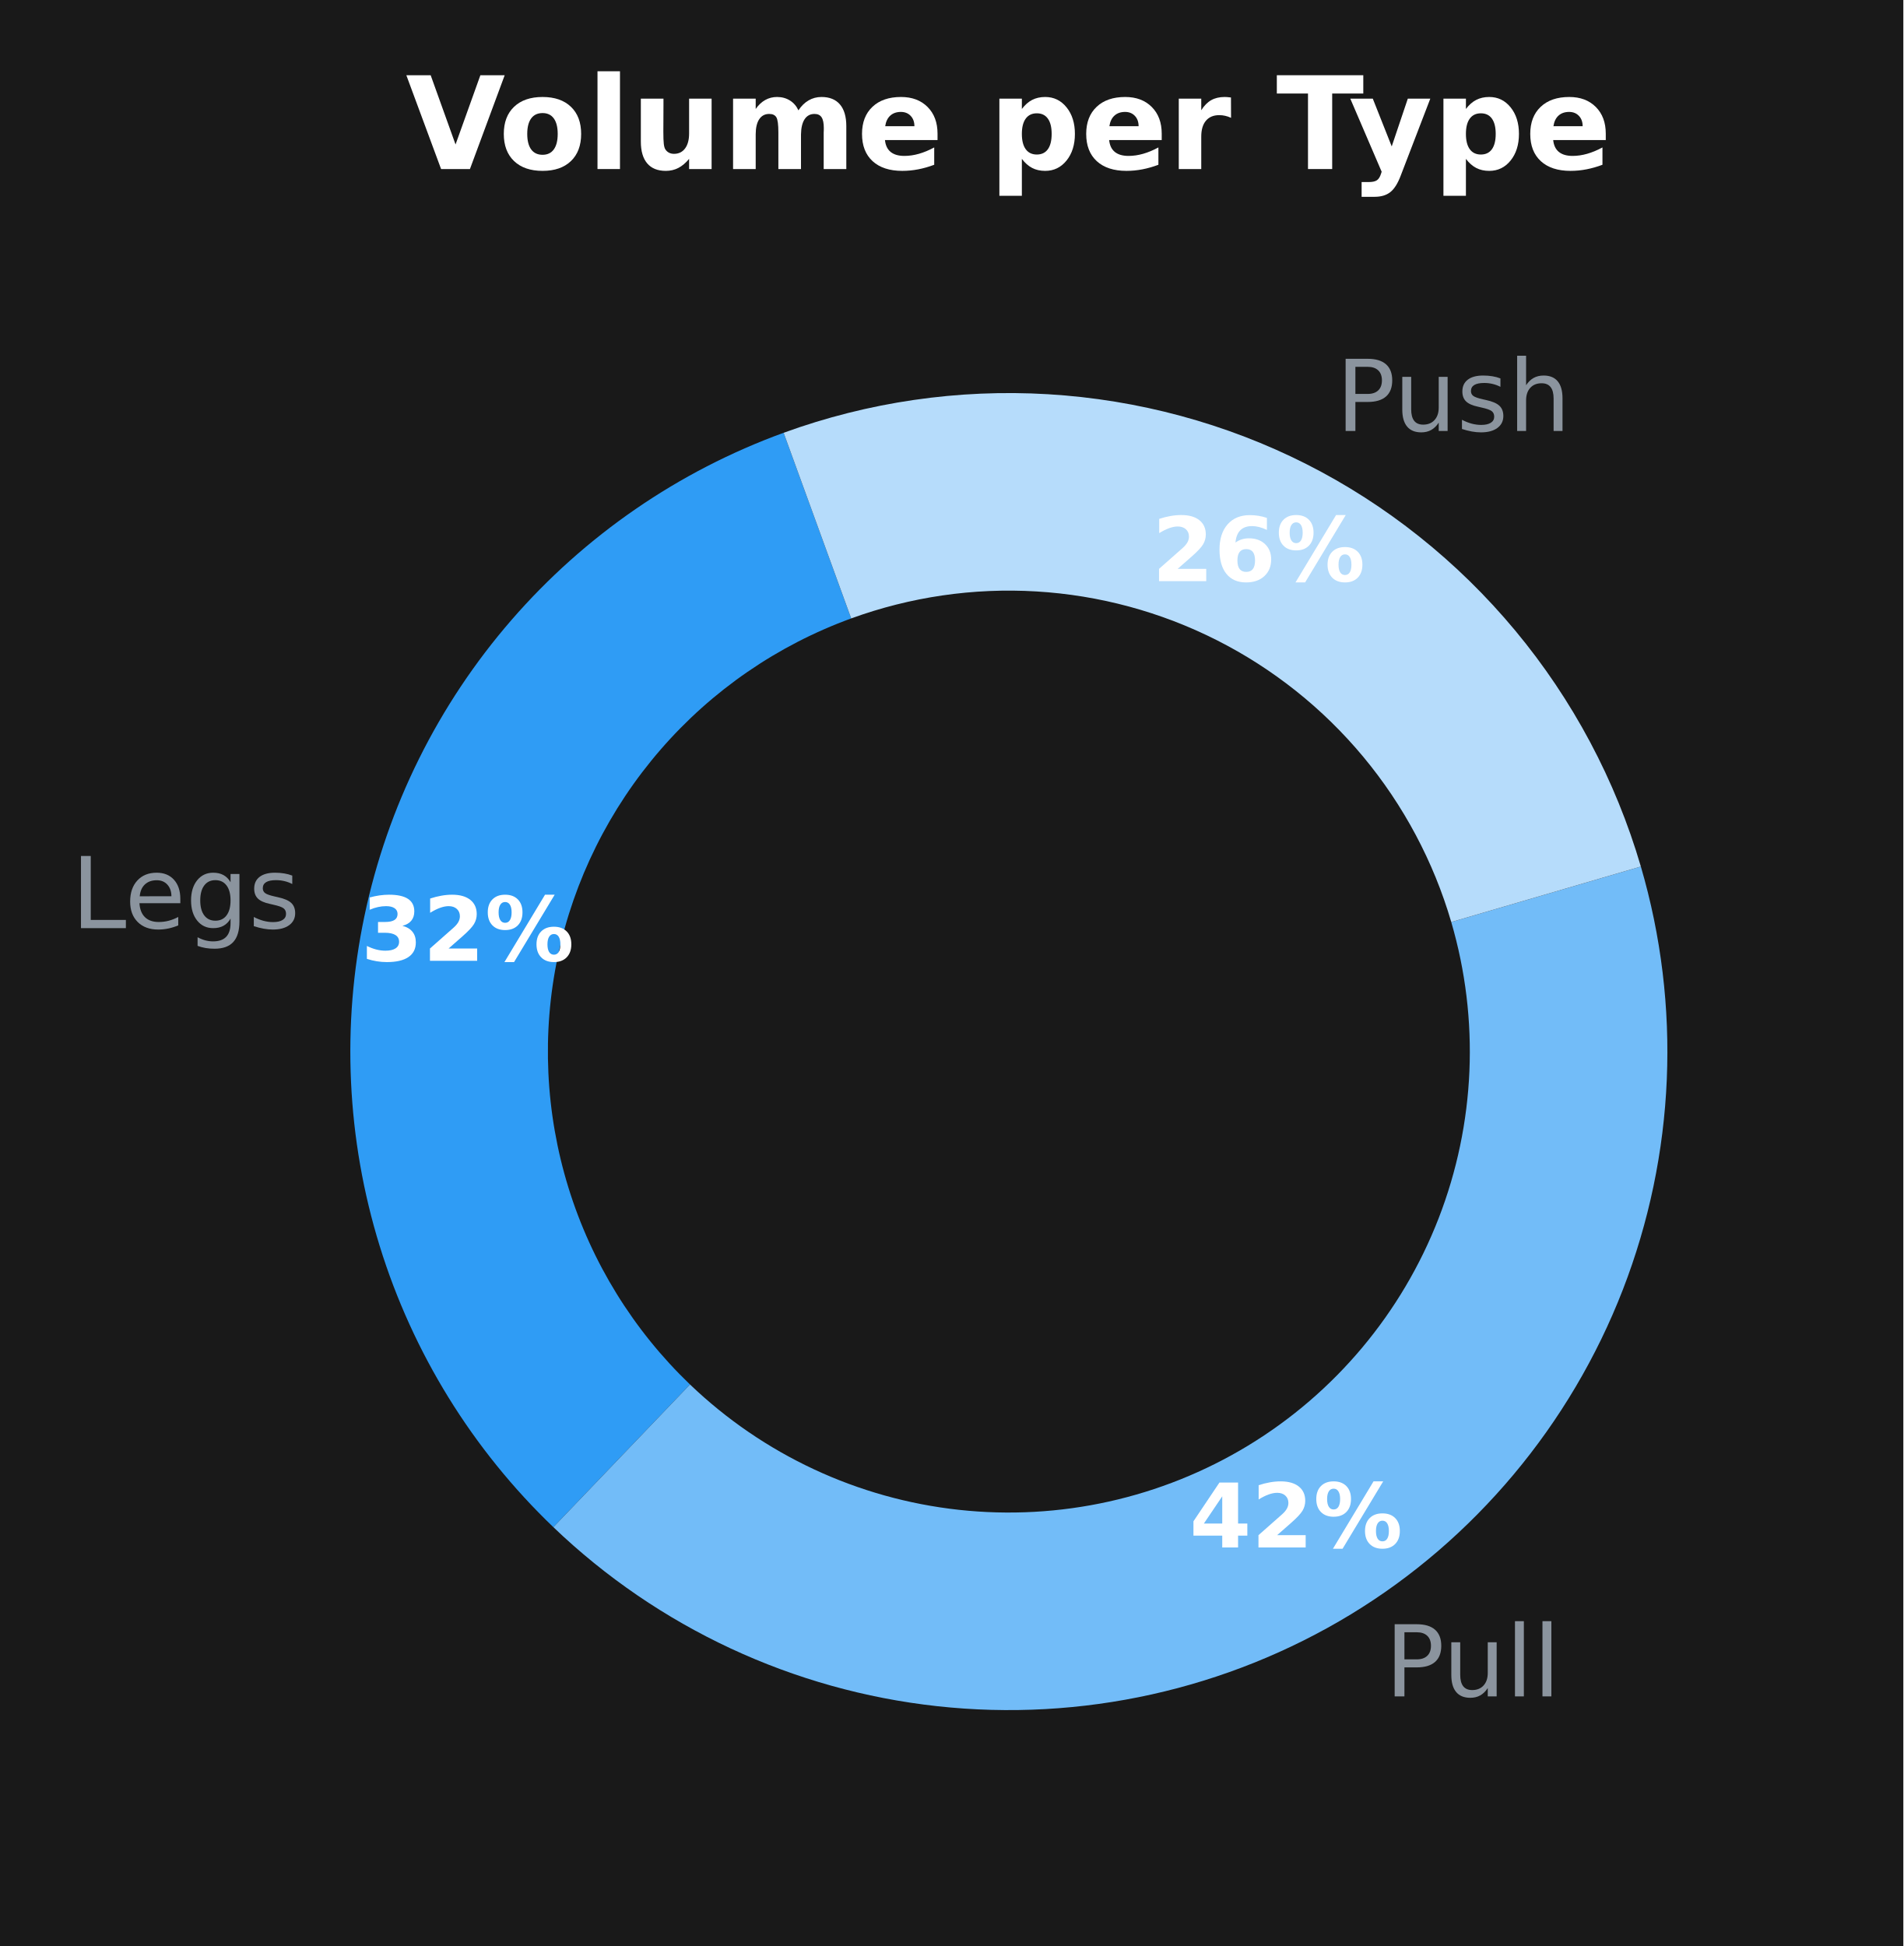
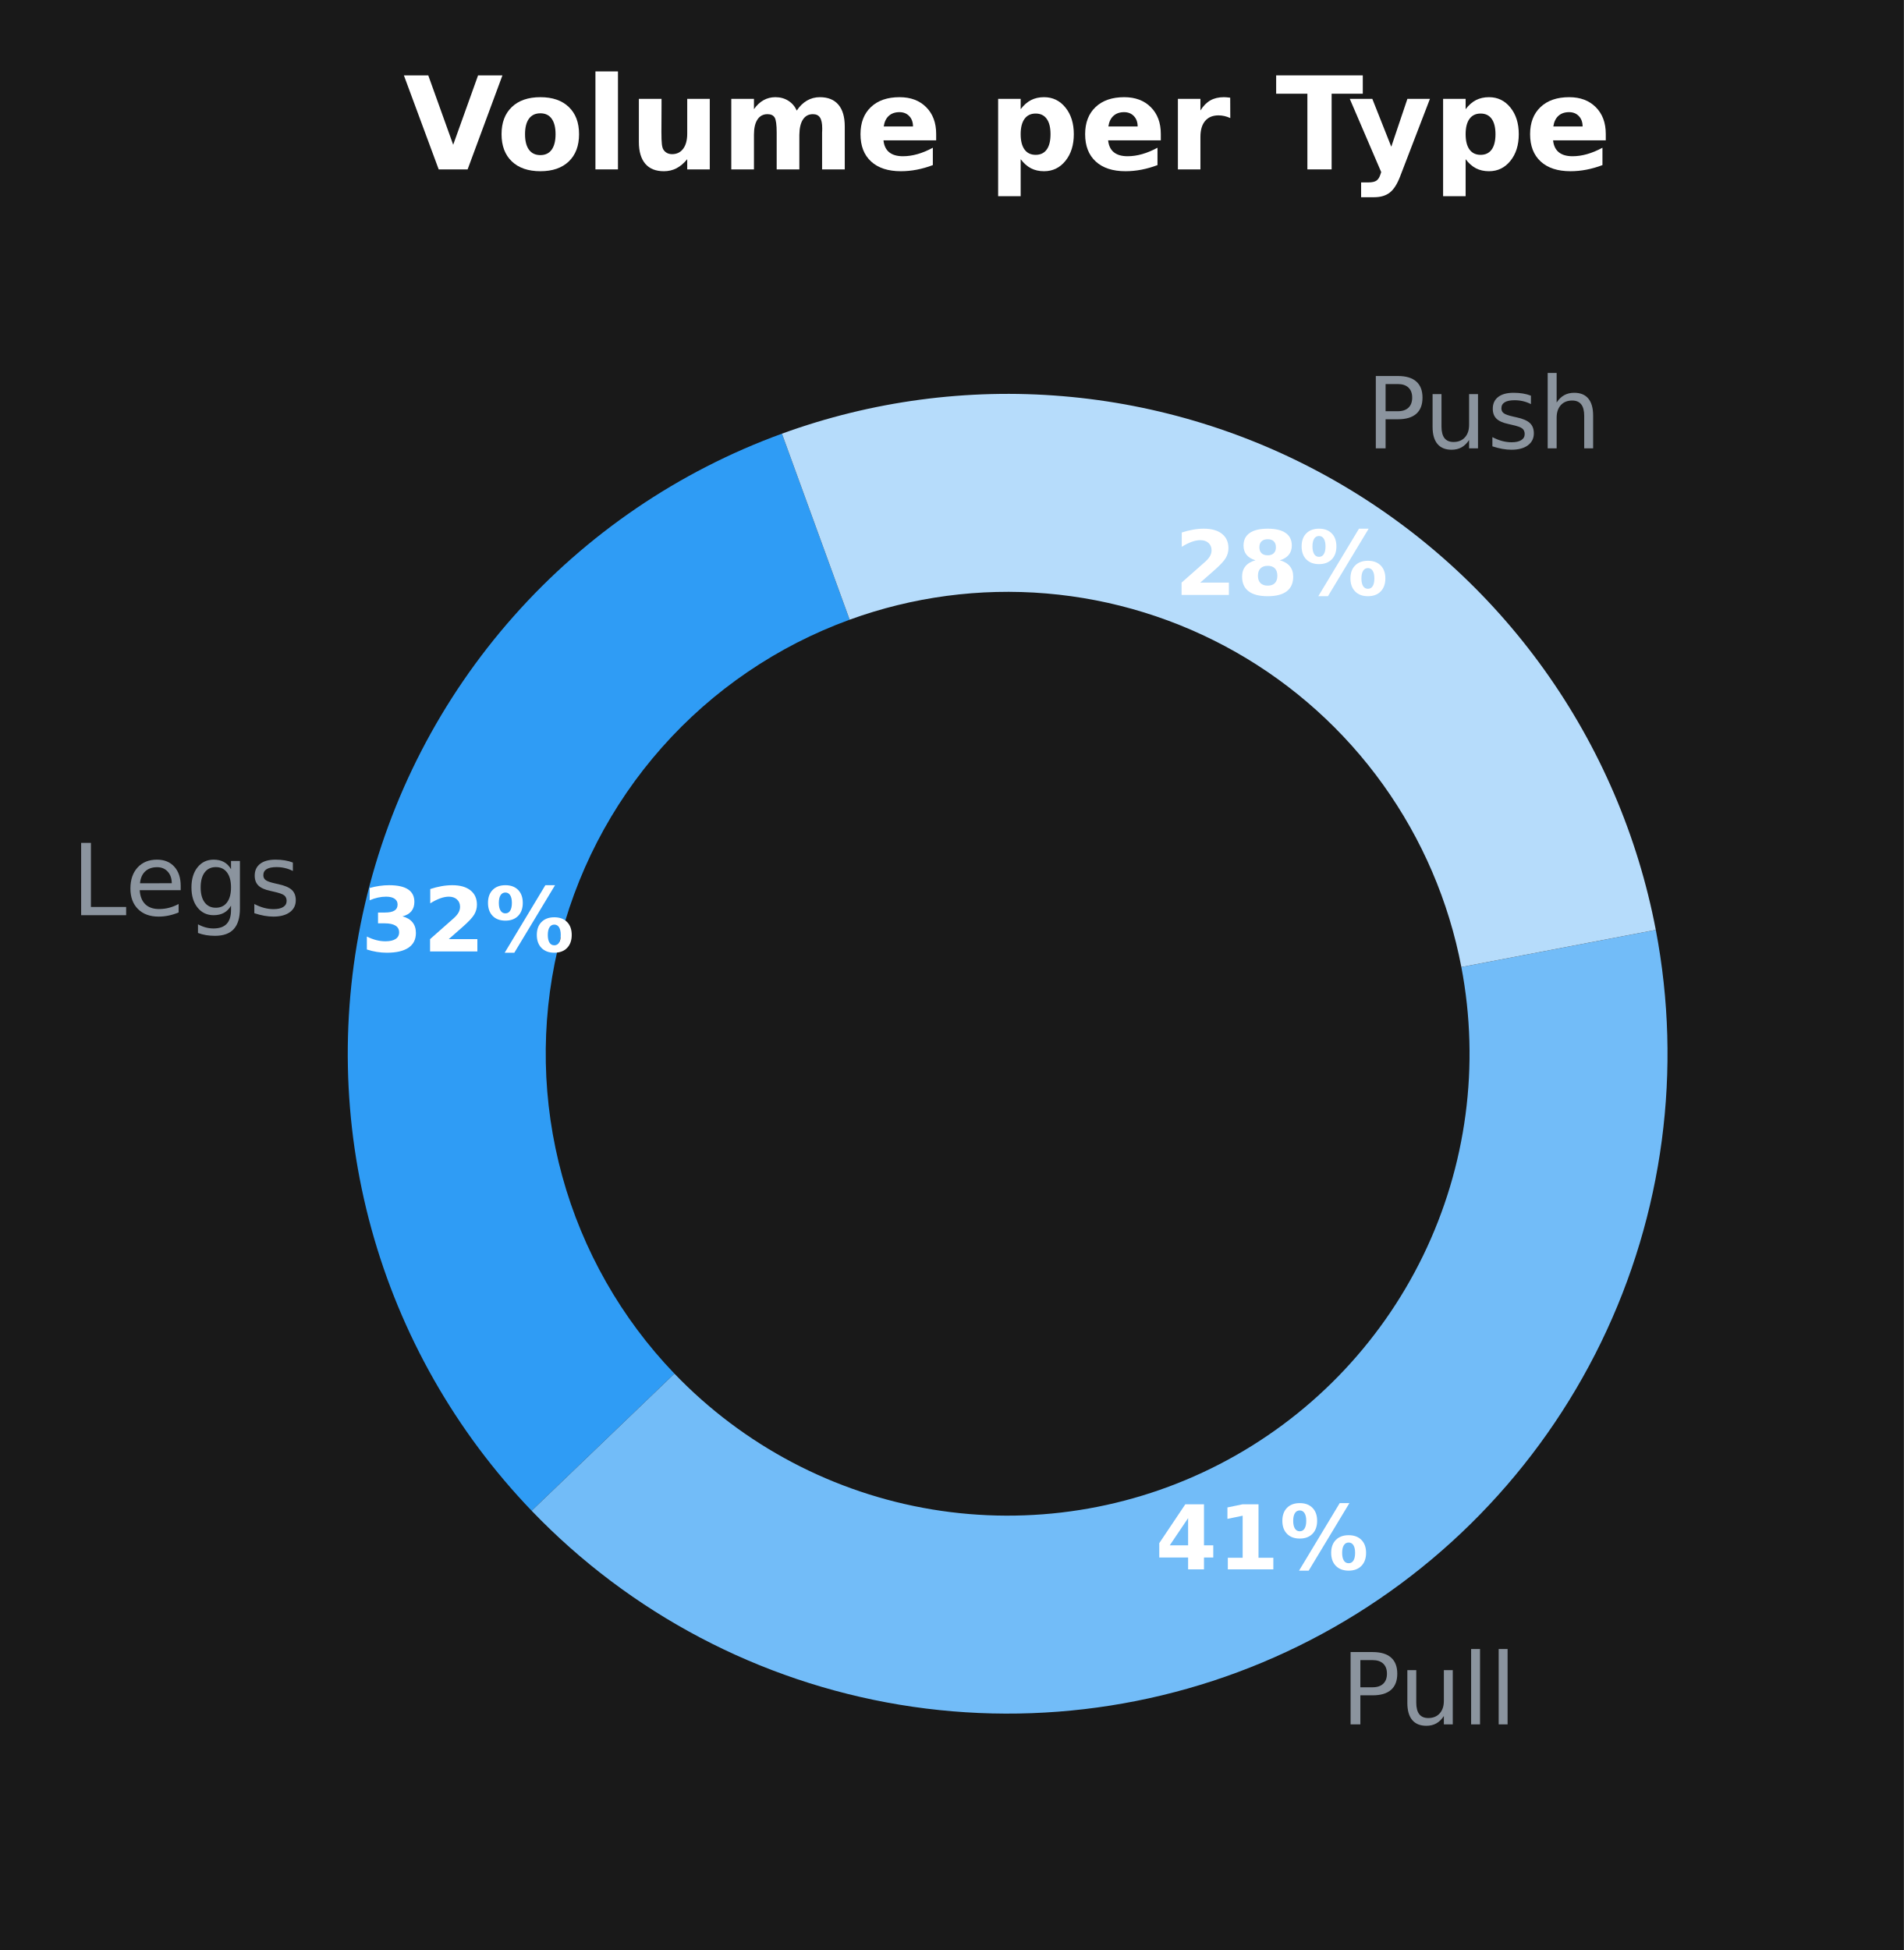
- <svg xmlns="http://www.w3.org/2000/svg" xmlns:xlink="http://www.w3.org/1999/xlink" width="192.28pt" height="196.598pt" viewBox="0 0 192.28 196.598" version="1.1">
+ <svg xmlns="http://www.w3.org/2000/svg" xmlns:xlink="http://www.w3.org/1999/xlink" width="191.949pt" height="196.598pt" viewBox="0 0 191.949 196.598" version="1.1">
  <defs>
    <style type="text/css">*{stroke-linejoin: round; stroke-linecap: butt}</style>
  </defs>
  <g id="figure_1">
    <g id="patch_1">
-       <path d="M 0 196.598  L 192.28 196.598  L 192.28 0  L 0 0  z " style="fill: #191919" />
+       <path d="M 0 196.598  L 191.949 196.598  L 191.949 0  L 0 0  z " style="fill: #191919" />
    </g>
    <g id="axes_1">
      <g id="patch_2">
-         <path d="M 79.166 43.722  C 68.541 47.589 59.076 54.102 51.666 62.643  C 44.257 71.184 39.146 81.475 36.818 92.539  C 34.49 103.604 35.02 115.081 38.359 125.884  C 41.698 136.687 47.737 146.462 55.902 154.283  L 69.708 139.869  C 63.992 134.395 59.765 127.552 57.428 119.99  C 55.09 112.428 54.719 104.394 56.349 96.649  C 57.978 88.904 61.556 81.7 66.743 75.722  C 71.929 69.743 78.555 65.184 85.993 62.477  z " style="fill: #2f9cf5" />
+         <path d="M 78.835 43.722  C 68.432 47.509 59.136 53.833 51.795 62.119  C 44.453 70.405 39.294 80.394 36.788 91.178  C 34.282 101.961 34.506 113.202 37.442 123.876  C 40.377 134.551 45.931 144.326 53.598 152.312  L 67.995 138.49  C 62.628 132.9 58.74 126.057 56.686 118.585  C 54.631 111.113 54.474 103.244 56.228 95.696  C 57.983 88.147 61.594 81.155 66.733 75.355  C 71.872 69.554 78.379 65.127 85.661 62.477  z " style="fill: #2f9cf5" />
      </g>
      <g id="patch_3">
-         <path d="M 55.902 154.283  C 66.483 164.417 80.121 170.778 94.685 172.371  C 109.249 173.965 123.939 170.703 136.461 163.097  C 148.982 155.49 158.647 143.956 163.946 130.297  C 169.244 116.637 169.885 101.603 165.767 87.542  L 146.613 93.151  C 149.495 102.993 149.047 113.518 145.338 123.079  C 141.629 132.641 134.864 140.715 126.099 146.039  C 117.334 151.364 107.05 153.647 96.855 152.531  C 86.661 151.416 77.114 146.963 69.708 139.869  z " style="fill: #72bcf8" />
+         <path d="M 53.598 152.312  C 63.531 162.659 76.549 169.521 90.699 171.869  C 104.849 174.216 119.385 171.927 132.128 165.342  C 144.871 158.758 155.149 148.226 161.42 135.327  C 167.692 122.428 169.627 107.84 166.935 93.751  L 147.331 97.497  C 149.215 107.359 147.861 117.571 143.471 126.6  C 139.081 135.63 131.886 143.002 122.966 147.611  C 114.046 152.22 103.871 153.823 93.966 152.179  C 84.061 150.536 74.949 145.733 67.995 138.49  z " style="fill: #72bcf8" />
      </g>
      <g id="patch_4">
-         <path d="M 165.767 87.542  C 163.211 78.813 158.892 70.7 153.077 63.706  C 147.262 56.711 140.073 50.983 131.957 46.877  C 123.841 42.77 114.969 40.371 105.889 39.828  C 96.809 39.286 87.714 40.611 79.166 43.722  L 85.993 62.477  C 91.976 60.299 98.343 59.371 104.698 59.751  C 111.054 60.131 117.265 61.81 122.946 64.685  C 128.627 67.56 133.659 71.569 137.73 76.465  C 141.8 81.361 144.824 87.04 146.613 93.151  z " style="fill: #b6dcfb" />
+         <path d="M 166.935 93.751  C 165.126 84.288 161.284 75.33 155.674 67.498  C 150.064 59.665 142.818 53.144 134.441 48.387  C 126.063 43.63 116.751 40.748 107.151 39.943  C 97.55 39.137 87.888 40.427 78.835 43.722  L 85.661 62.477  C 91.998 60.17 98.762 59.268 105.482 59.831  C 112.202 60.395 118.721 62.412 124.585 65.742  C 130.45 69.073 135.521 73.637 139.448 79.12  C 143.375 84.602 146.065 90.873 147.331 97.497  z " style="fill: #b6dcfb" />
      </g>
      <g id="matplotlib.axis_1" />
      <g id="matplotlib.axis_2" />
      <g id="text_1">
-         <g style="fill: #8b949e" transform="translate(7.2 93.76693) scale(0.1 -0.1)">
+         <g style="fill: #8b949e" transform="translate(7.2 92.26942) scale(0.1 -0.1)">
          <defs>
            <path id="DejaVuSans-2f" d="M 628 4666  L 1259 4666  L 1259 531  L 3531 531  L 3531 0  L 628 0  L 628 4666  z " transform="scale(0.015625)" />
            <path id="DejaVuSans-48" d="M 3597 1894  L 3597 1613  L 953 1613  Q 991 1019 1311 708  Q 1631 397 2203 397  Q 2534 397 2845 478  Q 3156 559 3463 722  L 3463 178  Q 3153 47 2828 -22  Q 2503 -91 2169 -91  Q 1331 -91 842 396  Q 353 884 353 1716  Q 353 2575 817 3079  Q 1281 3584 2069 3584  Q 2775 3584 3186 3129  Q 3597 2675 3597 1894  z M 3022 2063  Q 3016 2534 2758 2815  Q 2500 3097 2075 3097  Q 1594 3097 1305 2825  Q 1016 2553 972 2059  L 3022 2063  z " transform="scale(0.015625)" />
            <path id="DejaVuSans-4a" d="M 2906 1791  Q 2906 2416 2648 2759  Q 2391 3103 1925 3103  Q 1463 3103 1205 2759  Q 947 2416 947 1791  Q 947 1169 1205 825  Q 1463 481 1925 481  Q 2391 481 2648 825  Q 2906 1169 2906 1791  z M 3481 434  Q 3481 -459 3084 -895  Q 2688 -1331 1869 -1331  Q 1566 -1331 1297 -1286  Q 1028 -1241 775 -1147  L 775 -588  Q 1028 -725 1275 -790  Q 1522 -856 1778 -856  Q 2344 -856 2625 -561  Q 2906 -266 2906 331  L 2906 616  Q 2728 306 2450 153  Q 2172 0 1784 0  Q 1141 0 747 490  Q 353 981 353 1791  Q 353 2603 747 3093  Q 1141 3584 1784 3584  Q 2172 3584 2450 3431  Q 2728 3278 2906 2969  L 2906 3500  L 3481 3500  L 3481 434  z " transform="scale(0.015625)" />
            <path id="DejaVuSans-56" d="M 2834 3397  L 2834 2853  Q 2591 2978 2328 3040  Q 2066 3103 1784 3103  Q 1356 3103 1142 2972  Q 928 2841 928 2578  Q 928 2378 1081 2264  Q 1234 2150 1697 2047  L 1894 2003  Q 2506 1872 2764 1633  Q 3022 1394 3022 966  Q 3022 478 2636 193  Q 2250 -91 1575 -91  Q 1294 -91 989 -36  Q 684 19 347 128  L 347 722  Q 666 556 975 473  Q 1284 391 1588 391  Q 1994 391 2212 530  Q 2431 669 2431 922  Q 2431 1156 2273 1281  Q 2116 1406 1581 1522  L 1381 1569  Q 847 1681 609 1914  Q 372 2147 372 2553  Q 372 3047 722 3315  Q 1072 3584 1716 3584  Q 2034 3584 2315 3537  Q 2597 3491 2834 3397  z " transform="scale(0.015625)" />
          </defs>
          <use xlink:href="#DejaVuSans-2f" />
          <use xlink:href="#DejaVuSans-48" transform="translate(53.96875 0)" />
          <use xlink:href="#DejaVuSans-4a" transform="translate(115.5 0)" />
          <use xlink:href="#DejaVuSans-56" transform="translate(178.9844 0)" />
        </g>
      </g>
      <g id="text_2">
-         <g style="fill: #8b949e" transform="translate(139.9149 171.3808) scale(0.1 -0.1)">
+         <g style="fill: #8b949e" transform="translate(135.182 173.8509) scale(0.1 -0.1)">
          <defs>
            <path id="DejaVuSans-33" d="M 1259 4147  L 1259 2394  L 2053 2394  Q 2494 2394 2734 2622  Q 2975 2850 2975 3272  Q 2975 3691 2734 3919  Q 2494 4147 2053 4147  L 1259 4147  z M 628 4666  L 2053 4666  Q 2838 4666 3239 4311  Q 3641 3956 3641 3272  Q 3641 2581 3239 2228  Q 2838 1875 2053 1875  L 1259 1875  L 1259 0  L 628 0  L 628 4666  z " transform="scale(0.015625)" />
            <path id="DejaVuSans-58" d="M 544 1381  L 544 3500  L 1119 3500  L 1119 1403  Q 1119 906 1312 657  Q 1506 409 1894 409  Q 2359 409 2629 706  Q 2900 1003 2900 1516  L 2900 3500  L 3475 3500  L 3475 0  L 2900 0  L 2900 538  Q 2691 219 2414 64  Q 2138 -91 1772 -91  Q 1169 -91 856 284  Q 544 659 544 1381  z M 1991 3584  L 1991 3584  z " transform="scale(0.015625)" />
            <path id="DejaVuSans-4f" d="M 603 4863  L 1178 4863  L 1178 0  L 603 0  L 603 4863  z " transform="scale(0.015625)" />
          </defs>
          <use xlink:href="#DejaVuSans-33" />
          <use xlink:href="#DejaVuSans-58" transform="translate(58.54688 0)" />
          <use xlink:href="#DejaVuSans-4f" transform="translate(121.9219 0)" />
          <use xlink:href="#DejaVuSans-4f" transform="translate(149.7031 0)" />
        </g>
      </g>
      <g id="text_3">
-         <g style="fill: #8b949e" transform="translate(134.961 43.53863) scale(0.1 -0.1)">
+         <g style="fill: #8b949e" transform="translate(137.7259 45.19998) scale(0.1 -0.1)">
          <defs>
            <path id="DejaVuSans-4b" d="M 3513 2113  L 3513 0  L 2938 0  L 2938 2094  Q 2938 2591 2744 2837  Q 2550 3084 2163 3084  Q 1697 3084 1428 2787  Q 1159 2491 1159 1978  L 1159 0  L 581 0  L 581 4863  L 1159 4863  L 1159 2956  Q 1366 3272 1645 3428  Q 1925 3584 2291 3584  Q 2894 3584 3203 3211  Q 3513 2838 3513 2113  z " transform="scale(0.015625)" />
          </defs>
          <use xlink:href="#DejaVuSans-33" />
          <use xlink:href="#DejaVuSans-58" transform="translate(58.54688 0)" />
          <use xlink:href="#DejaVuSans-56" transform="translate(121.9219 0)" />
          <use xlink:href="#DejaVuSans-4b" transform="translate(174.0156 0)" />
        </g>
      </g>
      <g id="text_4">
-         <g style="fill: #ffffff" transform="translate(36.46325 97.06886) scale(0.09 -0.09)">
+         <g style="fill: #ffffff" transform="translate(36.38489 95.9253) scale(0.09 -0.09)">
          <defs>
            <path id="DejaVuSans-Bold-16" d="M 2981 2516  Q 3453 2394 3698 2092  Q 3944 1791 3944 1325  Q 3944 631 3412 270  Q 2881 -91 1863 -91  Q 1503 -91 1142 -33  Q 781 25 428 141  L 428 1069  Q 766 900 1098 814  Q 1431 728 1753 728  Q 2231 728 2486 893  Q 2741 1059 2741 1369  Q 2741 1688 2480 1852  Q 2219 2016 1709 2016  L 1228 2016  L 1228 2791  L 1734 2791  Q 2188 2791 2409 2933  Q 2631 3075 2631 3366  Q 2631 3634 2415 3781  Q 2200 3928 1806 3928  Q 1516 3928 1219 3862  Q 922 3797 628 3669  L 628 4550  Q 984 4650 1334 4700  Q 1684 4750 2022 4750  Q 2931 4750 3382 4451  Q 3834 4153 3834 3553  Q 3834 3144 3618 2883  Q 3403 2622 2981 2516  z " transform="scale(0.015625)" />
            <path id="DejaVuSans-Bold-15" d="M 1844 884  L 3897 884  L 3897 0  L 506 0  L 506 884  L 2209 2388  Q 2438 2594 2547 2791  Q 2656 2988 2656 3200  Q 2656 3528 2436 3728  Q 2216 3928 1850 3928  Q 1569 3928 1234 3808  Q 900 3688 519 3450  L 519 4475  Q 925 4609 1322 4679  Q 1719 4750 2100 4750  Q 2938 4750 3402 4381  Q 3866 4013 3866 3353  Q 3866 2972 3669 2642  Q 3472 2313 2841 1759  L 1844 884  z " transform="scale(0.015625)" />
            <path id="DejaVuSans-Bold-8" d="M 4959 1925  Q 4738 1925 4616 1733  Q 4494 1541 4494 1184  Q 4494 825 4614 633  Q 4734 441 4959 441  Q 5184 441 5303 633  Q 5422 825 5422 1184  Q 5422 1541 5301 1733  Q 5181 1925 4959 1925  z M 4959 2450  Q 5541 2450 5875 2112  Q 6209 1775 6209 1184  Q 6209 594 5875 251  Q 5541 -91 4959 -91  Q 4378 -91 4042 251  Q 3706 594 3706 1184  Q 3706 1772 4042 2111  Q 4378 2450 4959 2450  z M 2094 -91  L 1403 -91  L 4319 4750  L 5013 4750  L 2094 -91  z M 1453 4750  Q 2034 4750 2367 4411  Q 2700 4072 2700 3481  Q 2700 2891 2367 2550  Q 2034 2209 1453 2209  Q 872 2209 539 2550  Q 206 2891 206 3481  Q 206 4072 539 4411  Q 872 4750 1453 4750  z M 1453 4225  Q 1228 4225 1106 4031  Q 984 3838 984 3481  Q 984 3122 1106 2926  Q 1228 2731 1453 2731  Q 1678 2731 1798 2926  Q 1919 3122 1919 3481  Q 1919 3838 1797 4031  Q 1675 4225 1453 4225  z " transform="scale(0.015625)" />
          </defs>
          <use xlink:href="#DejaVuSans-Bold-16" />
          <use xlink:href="#DejaVuSans-Bold-15" transform="translate(69.57812 0)" />
          <use xlink:href="#DejaVuSans-Bold-8" transform="translate(139.1562 0)" />
        </g>
      </g>
      <g id="text_5">
-         <g style="fill: #ffffff" transform="translate(120.1632 156.3373) scale(0.09 -0.09)">
+         <g style="fill: #ffffff" transform="translate(116.4706 158.2236) scale(0.09 -0.09)">
          <defs>
            <path id="DejaVuSans-Bold-17" d="M 2356 3675  L 1038 1722  L 2356 1722  L 2356 3675  z M 2156 4666  L 3494 4666  L 3494 1722  L 4159 1722  L 4159 850  L 3494 850  L 3494 0  L 2356 0  L 2356 850  L 288 850  L 288 1881  L 2156 4666  z " transform="scale(0.015625)" />
+             <path id="DejaVuSans-Bold-14" d="M 750 831  L 1813 831  L 1813 3847  L 722 3622  L 722 4441  L 1806 4666  L 2950 4666  L 2950 831  L 4013 831  L 4013 0  L 750 0  L 750 831  z " transform="scale(0.015625)" />
          </defs>
          <use xlink:href="#DejaVuSans-Bold-17" />
-           <use xlink:href="#DejaVuSans-Bold-15" transform="translate(69.57812 0)" />
+           <use xlink:href="#DejaVuSans-Bold-14" transform="translate(69.57812 0)" />
          <use xlink:href="#DejaVuSans-Bold-8" transform="translate(139.1562 0)" />
        </g>
      </g>
      <g id="text_6">
-         <g style="fill: #ffffff" transform="translate(116.3802 58.7124) scale(0.09 -0.09)">
+         <g style="fill: #ffffff" transform="translate(118.4133 59.98107) scale(0.09 -0.09)">
          <defs>
-             <path id="DejaVuSans-Bold-19" d="M 2316 2303  Q 2000 2303 1842 2098  Q 1684 1894 1684 1484  Q 1684 1075 1842 870  Q 2000 666 2316 666  Q 2634 666 2792 870  Q 2950 1075 2950 1484  Q 2950 1894 2792 2098  Q 2634 2303 2316 2303  z M 3803 4544  L 3803 3681  Q 3506 3822 3243 3889  Q 2981 3956 2731 3956  Q 2194 3956 1894 3657  Q 1594 3359 1544 2772  Q 1750 2925 1990 3001  Q 2231 3078 2516 3078  Q 3231 3078 3670 2659  Q 4109 2241 4109 1563  Q 4109 813 3618 361  Q 3128 -91 2303 -91  Q 1394 -91 895 523  Q 397 1138 397 2266  Q 397 3422 980 4083  Q 1563 4744 2578 4744  Q 2900 4744 3203 4694  Q 3506 4644 3803 4544  z " transform="scale(0.015625)" />
+             <path id="DejaVuSans-Bold-1b" d="M 2228 2088  Q 1891 2088 1709 1903  Q 1528 1719 1528 1375  Q 1528 1031 1709 848  Q 1891 666 2228 666  Q 2563 666 2741 848  Q 2919 1031 2919 1375  Q 2919 1722 2741 1905  Q 2563 2088 2228 2088  z M 1350 2484  Q 925 2613 709 2878  Q 494 3144 494 3541  Q 494 4131 934 4440  Q 1375 4750 2228 4750  Q 3075 4750 3515 4442  Q 3956 4134 3956 3541  Q 3956 3144 3739 2878  Q 3522 2613 3097 2484  Q 3572 2353 3814 2058  Q 4056 1763 4056 1313  Q 4056 619 3595 264  Q 3134 -91 2228 -91  Q 1319 -91 855 264  Q 391 619 391 1313  Q 391 1763 633 2058  Q 875 2353 1350 2484  z M 1631 3419  Q 1631 3141 1786 2991  Q 1941 2841 2228 2841  Q 2509 2841 2662 2991  Q 2816 3141 2816 3419  Q 2816 3697 2662 3845  Q 2509 3994 2228 3994  Q 1941 3994 1786 3844  Q 1631 3694 1631 3419  z " transform="scale(0.015625)" />
          </defs>
          <use xlink:href="#DejaVuSans-Bold-15" />
-           <use xlink:href="#DejaVuSans-Bold-19" transform="translate(69.57812 0)" />
+           <use xlink:href="#DejaVuSans-Bold-1b" transform="translate(69.57812 0)" />
          <use xlink:href="#DejaVuSans-Bold-8" transform="translate(139.1562 0)" />
        </g>
      </g>
      <g id="text_7">
-         <g style="fill: #ffffff" transform="translate(40.98799 17.07797) scale(0.13 -0.13)">
+         <g style="fill: #ffffff" transform="translate(40.65646 17.07797) scale(0.13 -0.13)">
          <defs>
            <path id="DejaVuSans-Bold-39" d="M 31 4666  L 1241 4666  L 2478 1222  L 3713 4666  L 4922 4666  L 3194 0  L 1759 0  L 31 4666  z " transform="scale(0.015625)" />
            <path id="DejaVuSans-Bold-52" d="M 2203 2784  Q 1831 2784 1636 2517  Q 1441 2250 1441 1747  Q 1441 1244 1636 976  Q 1831 709 2203 709  Q 2569 709 2762 976  Q 2956 1244 2956 1747  Q 2956 2250 2762 2517  Q 2569 2784 2203 2784  z M 2203 3584  Q 3106 3584 3614 3096  Q 4122 2609 4122 1747  Q 4122 884 3614 396  Q 3106 -91 2203 -91  Q 1297 -91 786 396  Q 275 884 275 1747  Q 275 2609 786 3096  Q 1297 3584 2203 3584  z " transform="scale(0.015625)" />
            <path id="DejaVuSans-Bold-4f" d="M 538 4863  L 1656 4863  L 1656 0  L 538 0  L 538 4863  z " transform="scale(0.015625)" />
            <path id="DejaVuSans-Bold-58" d="M 500 1363  L 500 3500  L 1625 3500  L 1625 3150  Q 1625 2866 1622 2436  Q 1619 2006 1619 1863  Q 1619 1441 1641 1255  Q 1663 1069 1716 984  Q 1784 875 1895 815  Q 2006 756 2150 756  Q 2500 756 2700 1025  Q 2900 1294 2900 1772  L 2900 3500  L 4019 3500  L 4019 0  L 2900 0  L 2900 506  Q 2647 200 2364 54  Q 2081 -91 1741 -91  Q 1134 -91 817 281  Q 500 653 500 1363  z " transform="scale(0.015625)" />
            <path id="DejaVuSans-Bold-50" d="M 3781 2919  Q 3994 3244 4286 3414  Q 4578 3584 4928 3584  Q 5531 3584 5847 3212  Q 6163 2841 6163 2131  L 6163 0  L 5038 0  L 5038 1825  Q 5041 1866 5042 1909  Q 5044 1953 5044 2034  Q 5044 2406 4934 2573  Q 4825 2741 4581 2741  Q 4263 2741 4089 2478  Q 3916 2216 3909 1719  L 3909 0  L 2784 0  L 2784 1825  Q 2784 2406 2684 2573  Q 2584 2741 2328 2741  Q 2006 2741 1831 2477  Q 1656 2213 1656 1722  L 1656 0  L 531 0  L 531 3500  L 1656 3500  L 1656 2988  Q 1863 3284 2130 3434  Q 2397 3584 2719 3584  Q 3081 3584 3359 3409  Q 3638 3234 3781 2919  z " transform="scale(0.015625)" />
            <path id="DejaVuSans-Bold-48" d="M 4031 1759  L 4031 1441  L 1416 1441  Q 1456 1047 1700 850  Q 1944 653 2381 653  Q 2734 653 3104 758  Q 3475 863 3866 1075  L 3866 213  Q 3469 63 3072 -14  Q 2675 -91 2278 -91  Q 1328 -91 801 392  Q 275 875 275 1747  Q 275 2603 792 3093  Q 1309 3584 2216 3584  Q 3041 3584 3536 3087  Q 4031 2591 4031 1759  z M 2881 2131  Q 2881 2450 2695 2645  Q 2509 2841 2209 2841  Q 1884 2841 1681 2658  Q 1478 2475 1428 2131  L 2881 2131  z " transform="scale(0.015625)" />
            <path id="DejaVuSans-Bold-3" transform="scale(0.015625)" />
            <path id="DejaVuSans-Bold-53" d="M 1656 506  L 1656 -1331  L 538 -1331  L 538 3500  L 1656 3500  L 1656 2988  Q 1888 3294 2169 3439  Q 2450 3584 2816 3584  Q 3463 3584 3878 3070  Q 4294 2556 4294 1747  Q 4294 938 3878 423  Q 3463 -91 2816 -91  Q 2450 -91 2169 54  Q 1888 200 1656 506  z M 2400 2772  Q 2041 2772 1848 2508  Q 1656 2244 1656 1747  Q 1656 1250 1848 986  Q 2041 722 2400 722  Q 2759 722 2948 984  Q 3138 1247 3138 1747  Q 3138 2247 2948 2509  Q 2759 2772 2400 2772  z " transform="scale(0.015625)" />
            <path id="DejaVuSans-Bold-55" d="M 3138 2547  Q 2991 2616 2845 2648  Q 2700 2681 2553 2681  Q 2122 2681 1889 2404  Q 1656 2128 1656 1613  L 1656 0  L 538 0  L 538 3500  L 1656 3500  L 1656 2925  Q 1872 3269 2151 3426  Q 2431 3584 2822 3584  Q 2878 3584 2943 3579  Q 3009 3575 3134 3559  L 3138 2547  z " transform="scale(0.015625)" />
            <path id="DejaVuSans-Bold-37" d="M 31 4666  L 4331 4666  L 4331 3756  L 2784 3756  L 2784 0  L 1581 0  L 1581 3756  L 31 3756  L 31 4666  z " transform="scale(0.015625)" />
            <path id="DejaVuSans-Bold-5c" d="M 78 3500  L 1197 3500  L 2138 1125  L 2938 3500  L 4056 3500  L 2584 -331  Q 2363 -916 2067 -1148  Q 1772 -1381 1288 -1381  L 641 -1381  L 641 -647  L 991 -647  Q 1275 -647 1404 -556  Q 1534 -466 1606 -231  L 1638 -134  L 78 3500  z " transform="scale(0.015625)" />
          </defs>
          <use xlink:href="#DejaVuSans-Bold-39" />
          <use xlink:href="#DejaVuSans-Bold-52" transform="translate(71.92188 0)" />
          <use xlink:href="#DejaVuSans-Bold-4f" transform="translate(140.625 0)" />
          <use xlink:href="#DejaVuSans-Bold-58" transform="translate(174.9062 0)" />
          <use xlink:href="#DejaVuSans-Bold-50" transform="translate(246.0938 0)" />
          <use xlink:href="#DejaVuSans-Bold-48" transform="translate(350.2969 0)" />
          <use xlink:href="#DejaVuSans-Bold-3" transform="translate(418.125 0)" />
          <use xlink:href="#DejaVuSans-Bold-53" transform="translate(452.9375 0)" />
          <use xlink:href="#DejaVuSans-Bold-48" transform="translate(524.5156 0)" />
          <use xlink:href="#DejaVuSans-Bold-55" transform="translate(592.3438 0)" />
          <use xlink:href="#DejaVuSans-Bold-3" transform="translate(641.6562 0)" />
          <use xlink:href="#DejaVuSans-Bold-37" transform="translate(676.4688 0)" />
          <use xlink:href="#DejaVuSans-Bold-5c" transform="translate(732.8281 0)" />
          <use xlink:href="#DejaVuSans-Bold-53" transform="translate(798.0156 0)" />
          <use xlink:href="#DejaVuSans-Bold-48" transform="translate(869.5938 0)" />
        </g>
      </g>
    </g>
  </g>
</svg>
